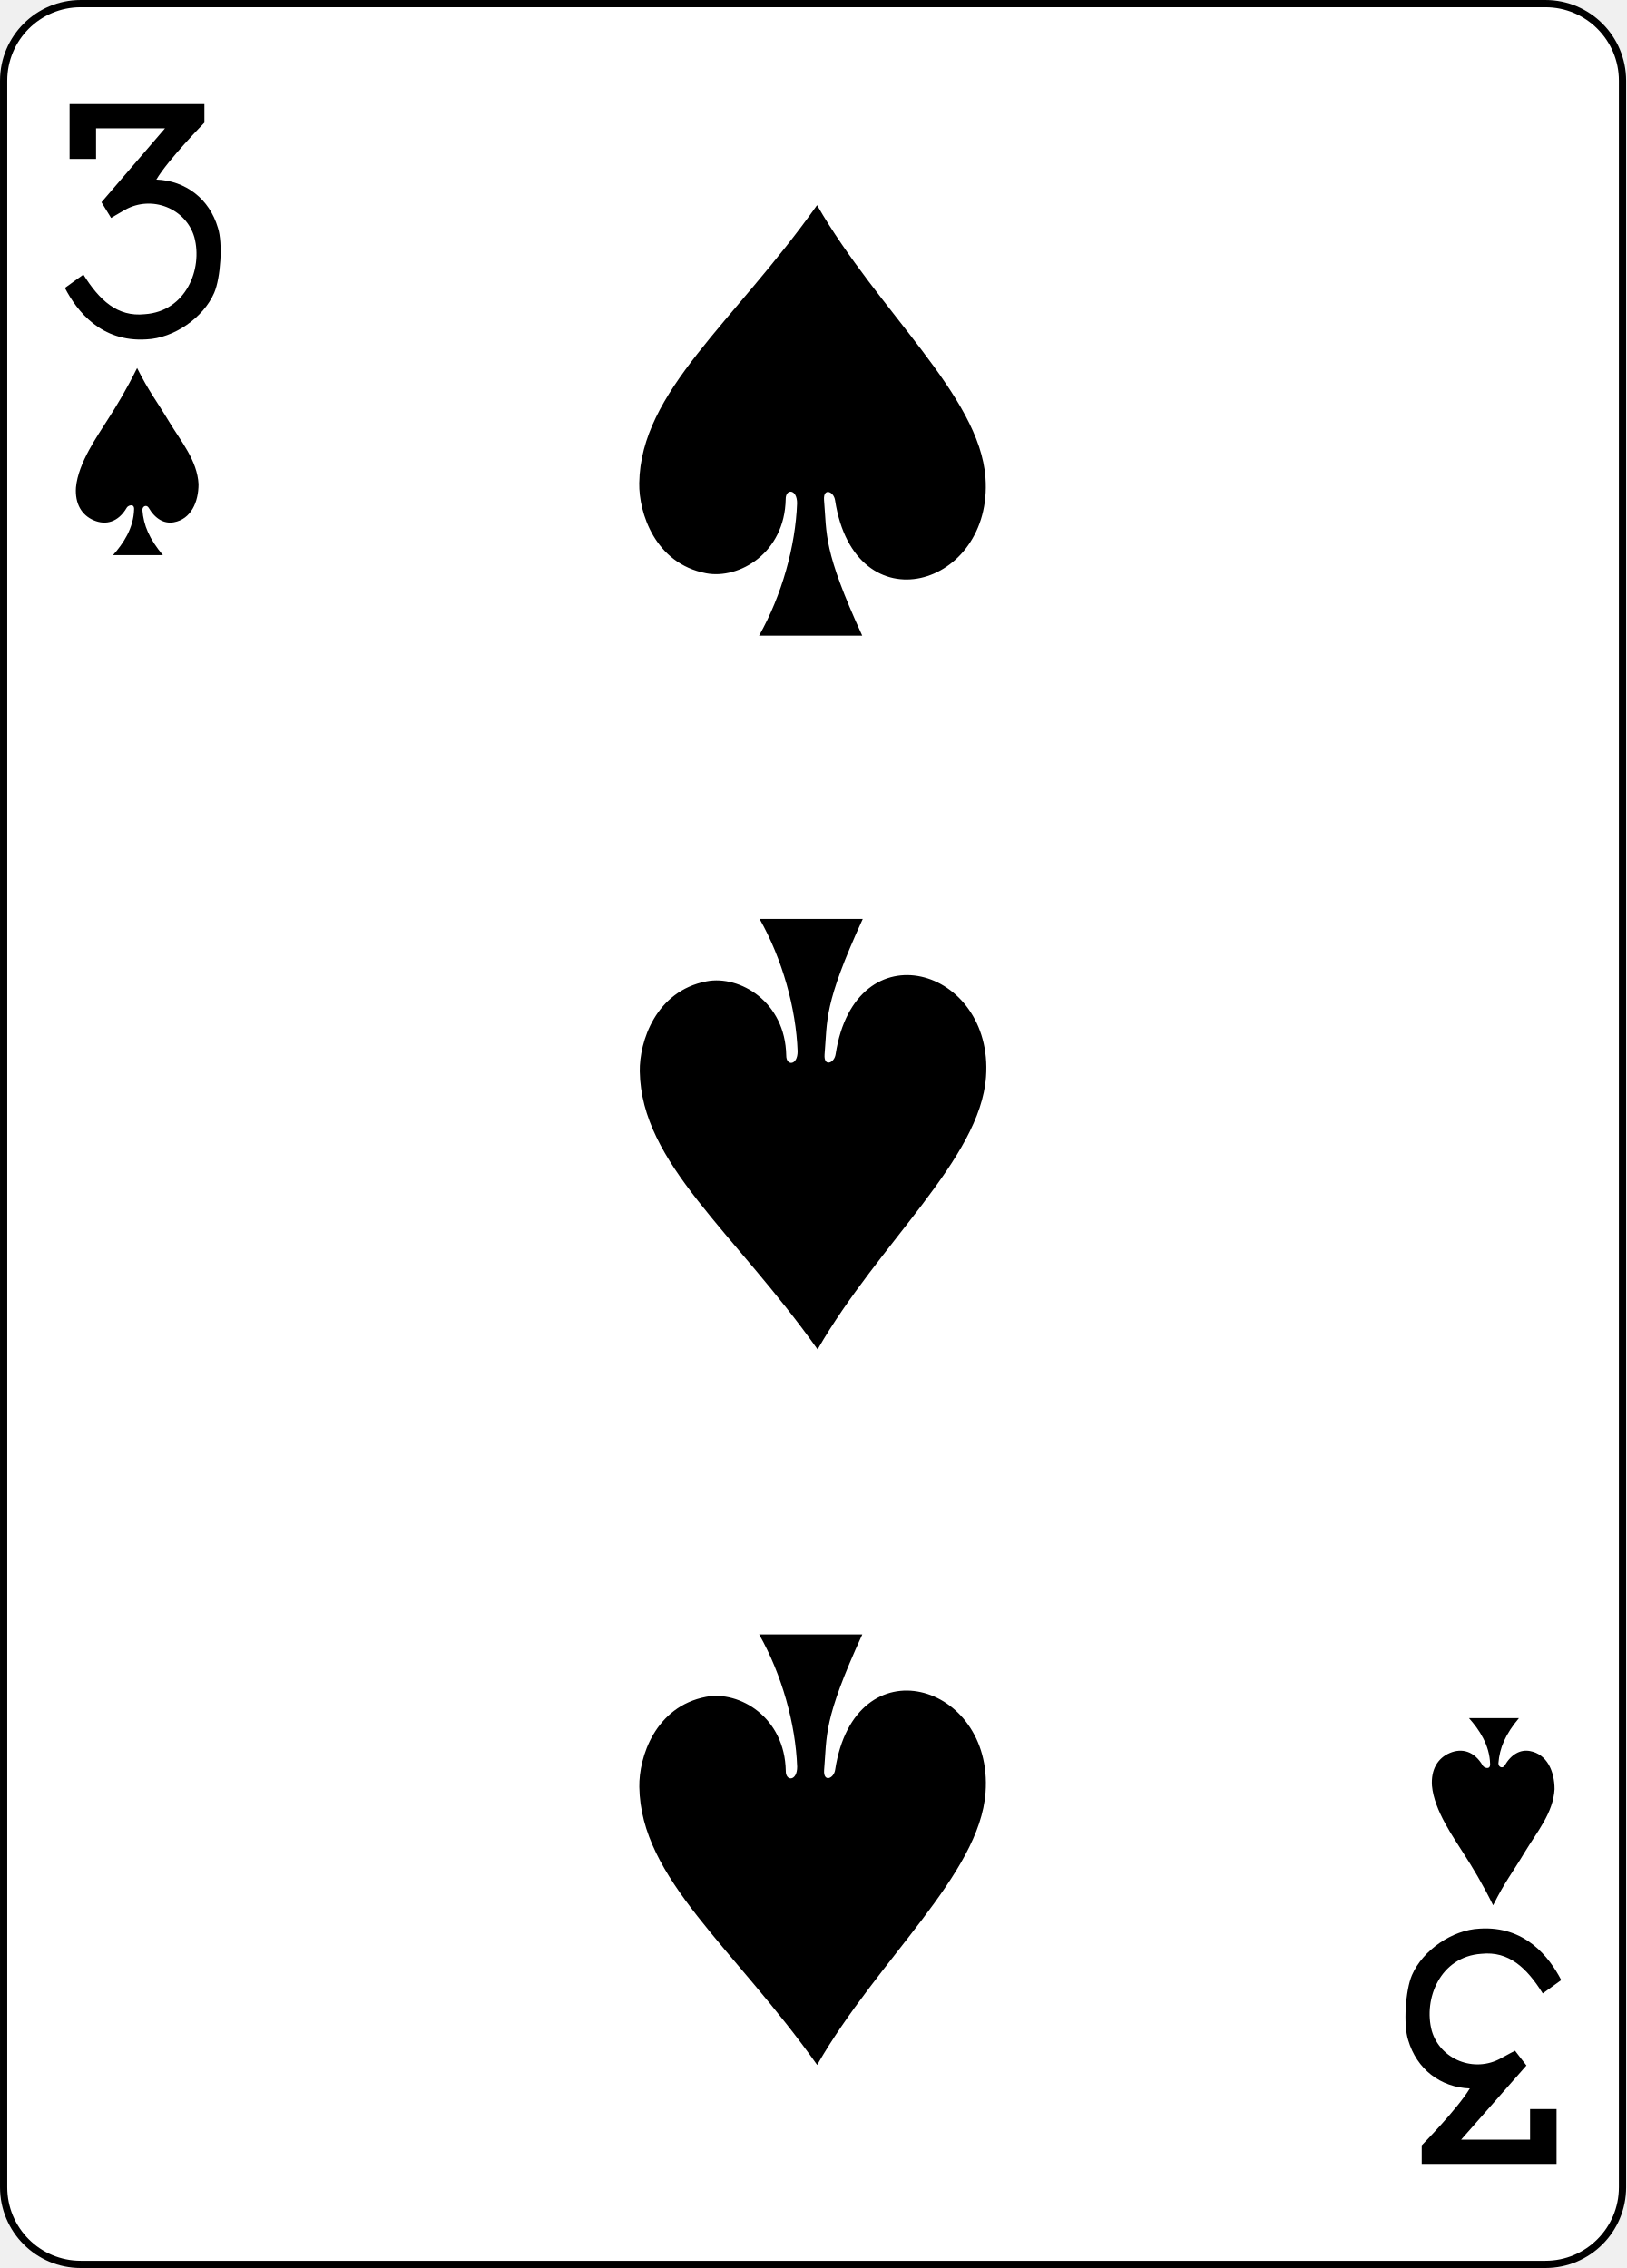
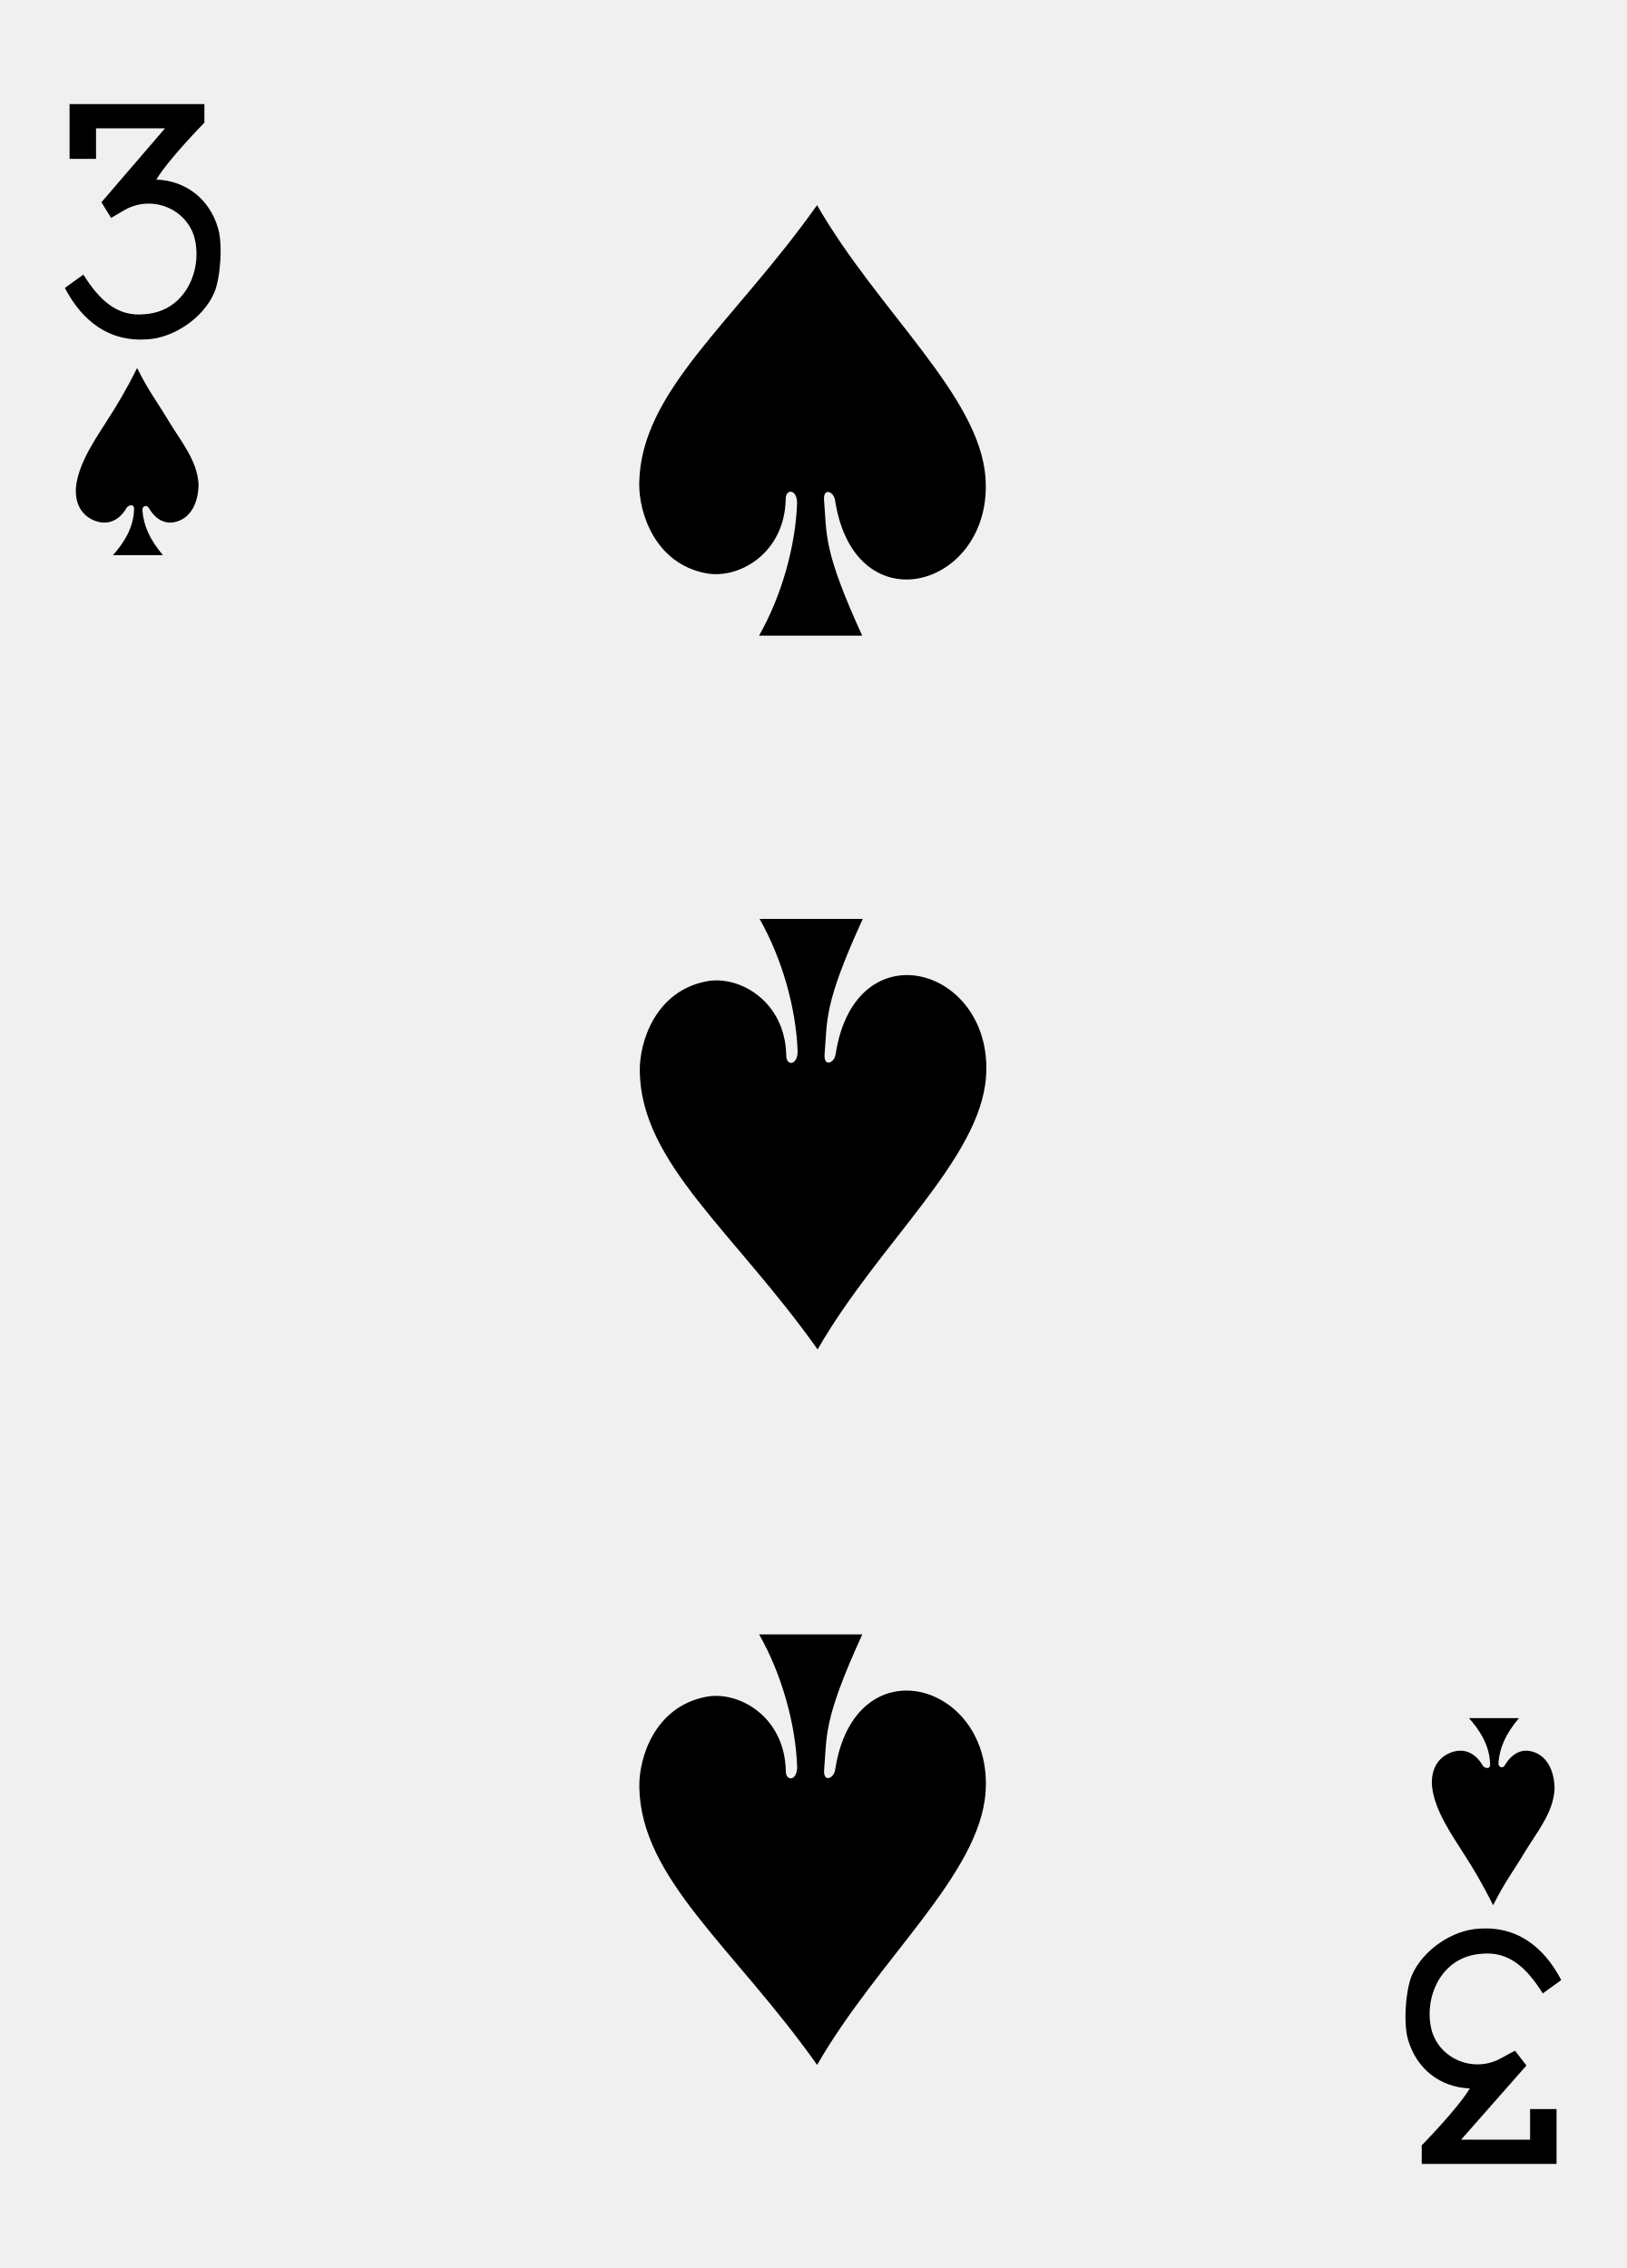
<svg xmlns="http://www.w3.org/2000/svg" width="224.225" height="312.808" id="svg4423" version="1.1">
  <defs id="defs4425" />
  <g id="layer1" transform="translate(-259.9348,-369.7772)">
-     <g transform="translate(-1160.768,92.13511)" id="g3523" style="display:inline">
-       <g id="g8060">
-         <g id="g8890-0" style="display:inline" transform="translate(-5059.956,3024.952)">
-           <rect ry="10.63" rx="10.63" style="display:inline;fill:#ffffff;fill-opacity:1;stroke:#000000;stroke-width:0.997;stroke-miterlimit:4;stroke-dasharray:none;stroke-opacity:1" id="rect6351-2" width="223.228" height="311.811" x="6481.158" y="-2746.811" />
-           <g id="g8582-4" transform="matrix(0.3010621,0,0,0.3010621,5635.595,-1948.954)">
-             <path style="display:inline;fill:#000000;fill-opacity:1" d="m 2836.664,-2519.891 8.461,-6.112 c 7.354,11.738 15.562,19.474 28.118,18.144 18.845,-1.267 26.649,-20.661 22.704,-35.285 -3.809,-13.103 -19.417,-19.495 -31.815,-12.498 -2.924,1.65 -6.305,3.688 -6.305,3.688 l -4.414,-7.194 29.109,-33.863 -31.59,0 0,14.016 -12.122,0 0,-25.128 61.746,0 0,8.529 c 0,0 -16.538,16.837 -22.013,26.066 13.469,0.49 24.323,8.864 28.208,22.116 2.28,6.97 1.255,22.922 -1.716,29.788 -4.961,11.463 -18.548,20.759 -30.962,21.297 -20.828,1.376 -31.893,-12.961 -37.408,-23.562 z" id="path7102-86" />
-             <path id="path7118-50" d="m 3522.005,-1744.688 -8.461,6.112 c -7.354,-11.738 -15.562,-19.474 -28.118,-18.144 -18.845,1.267 -26.649,20.661 -22.704,35.285 3.809,13.103 19.417,19.495 31.815,12.498 2.924,-1.65 6.305,-3.375 6.305,-3.375 l 5.226,6.757 -29.922,33.988 31.59,0 0,-14.016 12.122,0 0,25.128 -61.746,0 0,-8.529 c 0,0 16.538,-16.837 22.013,-26.066 -13.469,-0.49 -24.323,-8.864 -28.208,-22.116 -2.28,-6.97 -1.255,-22.922 1.716,-29.788 4.961,-11.463 18.548,-20.759 30.962,-21.297 20.828,-1.376 31.893,12.961 37.408,23.562 z" style="display:inline;fill:#000000;fill-opacity:1" />
-           </g>
-         </g>
+     <g id="g3532">
+       <g id="g8582-4" transform="matrix(0.3010621,0,0,0.3010621,-585.1296,1168.132)">
+         <path style="display:inline;fill:#000000;fill-opacity:1" d="m 2836.664,-2519.891 8.461,-6.112 c 7.354,11.738 15.562,19.474 28.118,18.144 18.845,-1.267 26.649,-20.661 22.704,-35.285 -3.809,-13.103 -19.417,-19.495 -31.815,-12.498 -2.924,1.65 -6.305,3.688 -6.305,3.688 l -4.414,-7.194 29.109,-33.863 -31.59,0 0,14.016 -12.122,0 0,-25.128 61.746,0 0,8.529 c 0,0 -16.538,16.837 -22.013,26.066 13.469,0.49 24.323,8.864 28.208,22.116 2.28,6.97 1.255,22.922 -1.716,29.788 -4.961,11.463 -18.548,20.759 -30.962,21.297 -20.828,1.376 -31.893,-12.961 -37.408,-23.562 z" id="path7102-86" />
+         <path id="path7118-50" d="m 3522.005,-1744.688 -8.461,6.112 c -7.354,-11.738 -15.562,-19.474 -28.118,-18.144 -18.845,1.267 -26.649,20.661 -22.704,35.285 3.809,13.103 19.417,19.495 31.815,12.498 2.924,-1.65 6.305,-3.375 6.305,-3.375 l 5.226,6.757 -29.922,33.988 31.59,0 0,-14.016 12.122,0 0,25.128 -61.746,0 0,-8.529 c 0,0 16.538,-16.837 22.013,-26.066 -13.469,-0.49 -24.323,-8.864 -28.208,-22.116 -2.28,-6.97 -1.255,-22.922 1.716,-29.788 4.961,-11.463 18.548,-20.759 30.962,-21.297 20.828,-1.376 31.893,12.961 37.408,23.562 z" style="display:inline;fill:#000000;fill-opacity:1" />
      </g>
-       <path id="path3196" d="m 1530.612,347.075 c 0.015,-2.026 -1.587,-2.064 -1.569,-0.586 -0.134,7.429 -6.417,11.086 -10.981,10.219 -7.036,-1.338 -9.282,-8.322 -9.215,-12.435 0.207,-12.696 12.988,-22.058 24.52,-38.335 8.45,14.691 22.397,26.23 23.223,37.586 1.098,15.098 -18.009,20.73 -20.737,3.133 -0.176,-1.243 -1.64,-1.801 -1.526,-0.065 0.414,4.823 -0.175,6.831 5.266,18.719 l -14.222,0 c 3.15,-5.555 5.025,-12.375 5.24,-18.236 z" style="display:inline;fill:#000000;fill-opacity:1" />
-       <path id="path3256" d="m 1530.686,422.621 c 0.015,2.026 -1.587,2.064 -1.569,0.586 -0.134,-7.429 -6.417,-11.086 -10.981,-10.219 -7.036,1.338 -9.282,8.322 -9.215,12.435 0.207,12.696 12.988,22.058 24.52,38.335 8.45,-14.691 22.397,-26.23 23.223,-37.586 1.098,-15.098 -18.009,-20.73 -20.737,-3.133 -0.176,1.243 -1.64,1.801 -1.526,0.065 0.414,-4.823 -0.175,-6.831 5.266,-18.719 l -14.222,0 c 3.15,5.555 5.025,12.375 5.24,18.236 z" style="display:inline;fill:#000000;fill-opacity:1" />
-       <path id="path3258" d="m 1530.623,521.302 c 0.015,2.026 -1.587,2.064 -1.569,0.586 -0.134,-7.429 -6.417,-11.086 -10.981,-10.219 -7.036,1.338 -9.282,8.322 -9.215,12.435 0.207,12.696 12.988,22.058 24.52,38.335 8.45,-14.691 22.397,-26.23 23.223,-37.586 1.098,-15.098 -18.009,-20.73 -20.737,-3.133 -0.176,1.243 -1.64,1.801 -1.526,0.065 0.414,-4.823 -0.175,-6.831 5.266,-18.719 l -14.222,0 c 3.15,5.555 5.025,12.375 5.24,18.236 z" style="display:inline;fill:#000000;fill-opacity:1" />
-       <path id="path3312" d="m 1439.195,347.861 c 0.01,-0.872 -0.895,-0.465 -1.018,-0.19 -1.163,1.986 -2.865,2.448 -4.548,1.732 -1.667,-0.709 -2.604,-2.28 -2.454,-4.522 0.31,-3.438 3.035,-7.2 4.355,-9.326 1.252,-1.93 2.628,-4.222 4.077,-7.154 1.697,3.363 2.559,4.321 4.405,7.391 1.626,2.704 3.893,5.353 4.067,8.622 0,2.485 -1.046,4.832 -3.399,5.259 -1.331,0.242 -2.579,-0.442 -3.504,-2.037 -0.282,-0.407 -0.849,-0.195 -0.839,0.362 0.165,2.093 0.955,3.983 2.829,6.212 l -6.887,0 c 1.41,-1.576 2.849,-3.704 2.915,-6.349 z" style="display:inline;fill:#000000;fill-opacity:1" />
-       <path style="display:inline;fill:#000000;fill-opacity:1" d="m 1626.177,520.961 c 0.01,0.872 -0.895,0.465 -1.018,0.19 -1.163,-1.986 -2.865,-2.448 -4.548,-1.732 -1.667,0.709 -2.604,2.28 -2.454,4.522 0.31,3.438 3.035,7.2 4.355,9.326 1.252,1.93 2.628,4.222 4.077,7.154 1.697,-3.363 2.559,-4.321 4.405,-7.392 1.626,-2.704 3.893,-5.353 4.067,-8.622 0,-2.485 -1.046,-4.832 -3.399,-5.259 -1.331,-0.242 -2.579,0.442 -3.504,2.037 -0.282,0.407 -0.849,0.195 -0.839,-0.362 0.165,-2.093 0.955,-3.983 2.829,-6.212 l -6.887,0 c 1.41,1.576 2.849,3.704 2.915,6.349 z" id="path3334" />
+       <path id="path3196" d="m 369.843,439.21 c 0.015,-2.026 -1.587,-2.064 -1.569,-0.586 -0.134,7.429 -6.417,11.086 -10.981,10.219 -7.036,-1.338 -9.282,-8.322 -9.215,-12.435 0.207,-12.696 12.988,-22.058 24.52,-38.335 8.45,14.691 22.397,26.23 23.223,37.586 1.098,15.098 -18.009,20.73 -20.737,3.133 -0.176,-1.243 -1.64,-1.801 -1.526,-0.065 0.414,4.823 -0.175,6.831 5.266,18.719 l -14.222,0 c 3.15,-5.555 5.025,-12.375 5.24,-18.236 z" style="display:inline;fill:#000000;fill-opacity:1" />
+       <path id="path3256" d="m 369.918,514.756 c 0.015,2.026 -1.587,2.064 -1.569,0.586 -0.134,-7.429 -6.417,-11.086 -10.981,-10.219 -7.036,1.338 -9.282,8.322 -9.215,12.435 0.207,12.696 12.988,22.058 24.52,38.335 8.45,-14.691 22.397,-26.23 23.223,-37.586 1.098,-15.098 -18.009,-20.73 -20.737,-3.133 -0.176,1.243 -1.64,1.801 -1.526,0.065 0.414,-4.823 -0.175,-6.831 5.266,-18.719 l -14.222,0 c 3.15,5.555 5.025,12.375 5.24,18.236 z" style="display:inline;fill:#000000;fill-opacity:1" />
+       <path id="path3258" d="m 369.854,613.437 c 0.015,2.026 -1.587,2.064 -1.569,0.586 -0.134,-7.429 -6.417,-11.086 -10.981,-10.219 -7.036,1.338 -9.282,8.322 -9.215,12.435 0.207,12.696 12.988,22.058 24.52,38.335 8.45,-14.691 22.397,-26.23 23.223,-37.586 1.098,-15.098 -18.009,-20.73 -20.737,-3.133 -0.176,1.243 -1.64,1.801 -1.526,0.065 0.414,-4.823 -0.175,-6.831 5.266,-18.719 l -14.222,0 c 3.15,5.555 5.025,12.375 5.24,18.236 z" style="display:inline;fill:#000000;fill-opacity:1" />
+       <path id="path3312" d="m 278.426,439.996 c 0.01,-0.872 -0.895,-0.465 -1.018,-0.19 -1.163,1.986 -2.865,2.448 -4.548,1.732 -1.667,-0.709 -2.604,-2.28 -2.454,-4.522 0.31,-3.438 3.035,-7.2 4.355,-9.326 1.252,-1.93 2.628,-4.222 4.077,-7.154 1.697,3.363 2.559,4.321 4.405,7.391 1.626,2.704 3.893,5.353 4.067,8.622 0,2.485 -1.046,4.832 -3.399,5.259 -1.331,0.242 -2.579,-0.442 -3.504,-2.037 -0.282,-0.407 -0.849,-0.195 -0.839,0.362 0.165,2.093 0.955,3.983 2.829,6.212 l -6.887,0 c 1.41,-1.576 2.849,-3.704 2.915,-6.349 z" style="display:inline;fill:#000000;fill-opacity:1" />
+       <path style="display:inline;fill:#000000;fill-opacity:1" d="m 465.408,613.096 c 0.01,0.872 -0.895,0.465 -1.018,0.19 -1.163,-1.986 -2.865,-2.448 -4.548,-1.732 -1.667,0.709 -2.604,2.28 -2.454,4.522 0.31,3.438 3.035,7.2 4.355,9.326 1.252,1.93 2.628,4.222 4.077,7.154 1.697,-3.363 2.559,-4.321 4.405,-7.392 1.626,-2.704 3.893,-5.353 4.067,-8.622 0,-2.485 -1.046,-4.832 -3.399,-5.259 -1.331,-0.242 -2.579,0.442 -3.504,2.037 -0.282,0.407 -0.849,0.195 -0.839,-0.362 0.165,-2.093 0.955,-3.983 2.829,-6.212 l -6.887,0 c 1.41,1.576 2.849,3.704 2.915,6.349 z" id="path3334" />
    </g>
  </g>
</svg>
